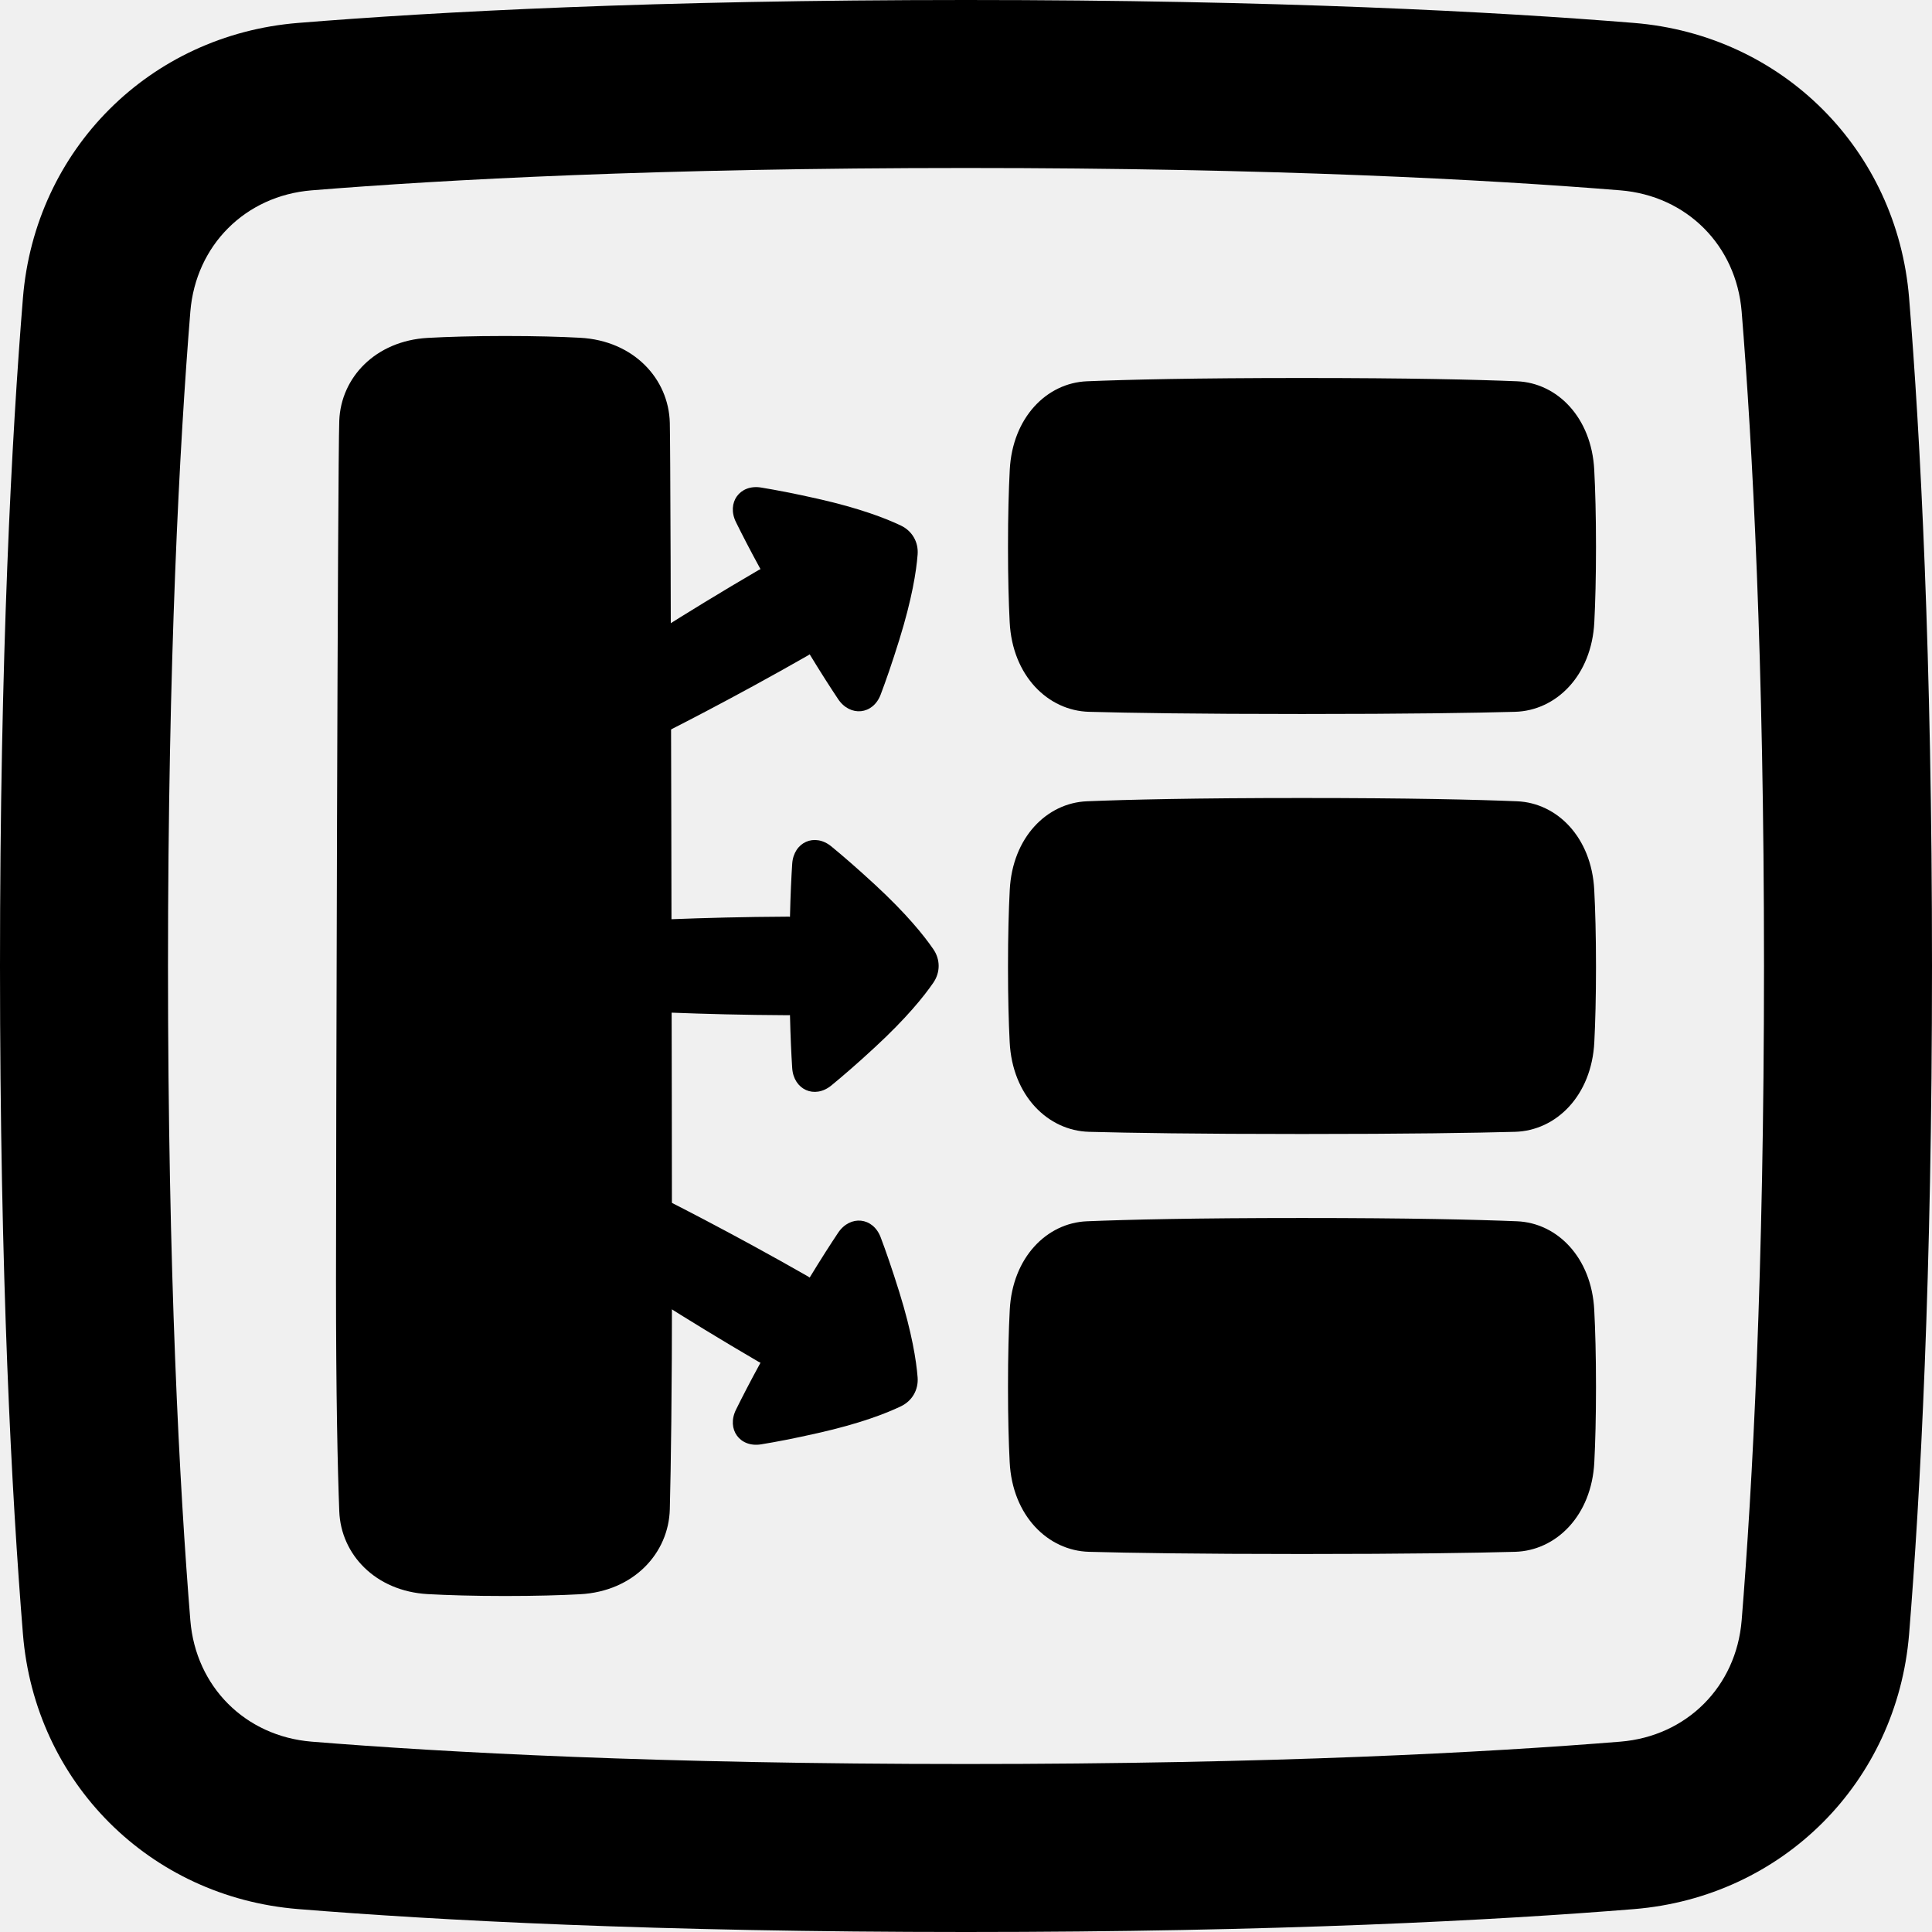
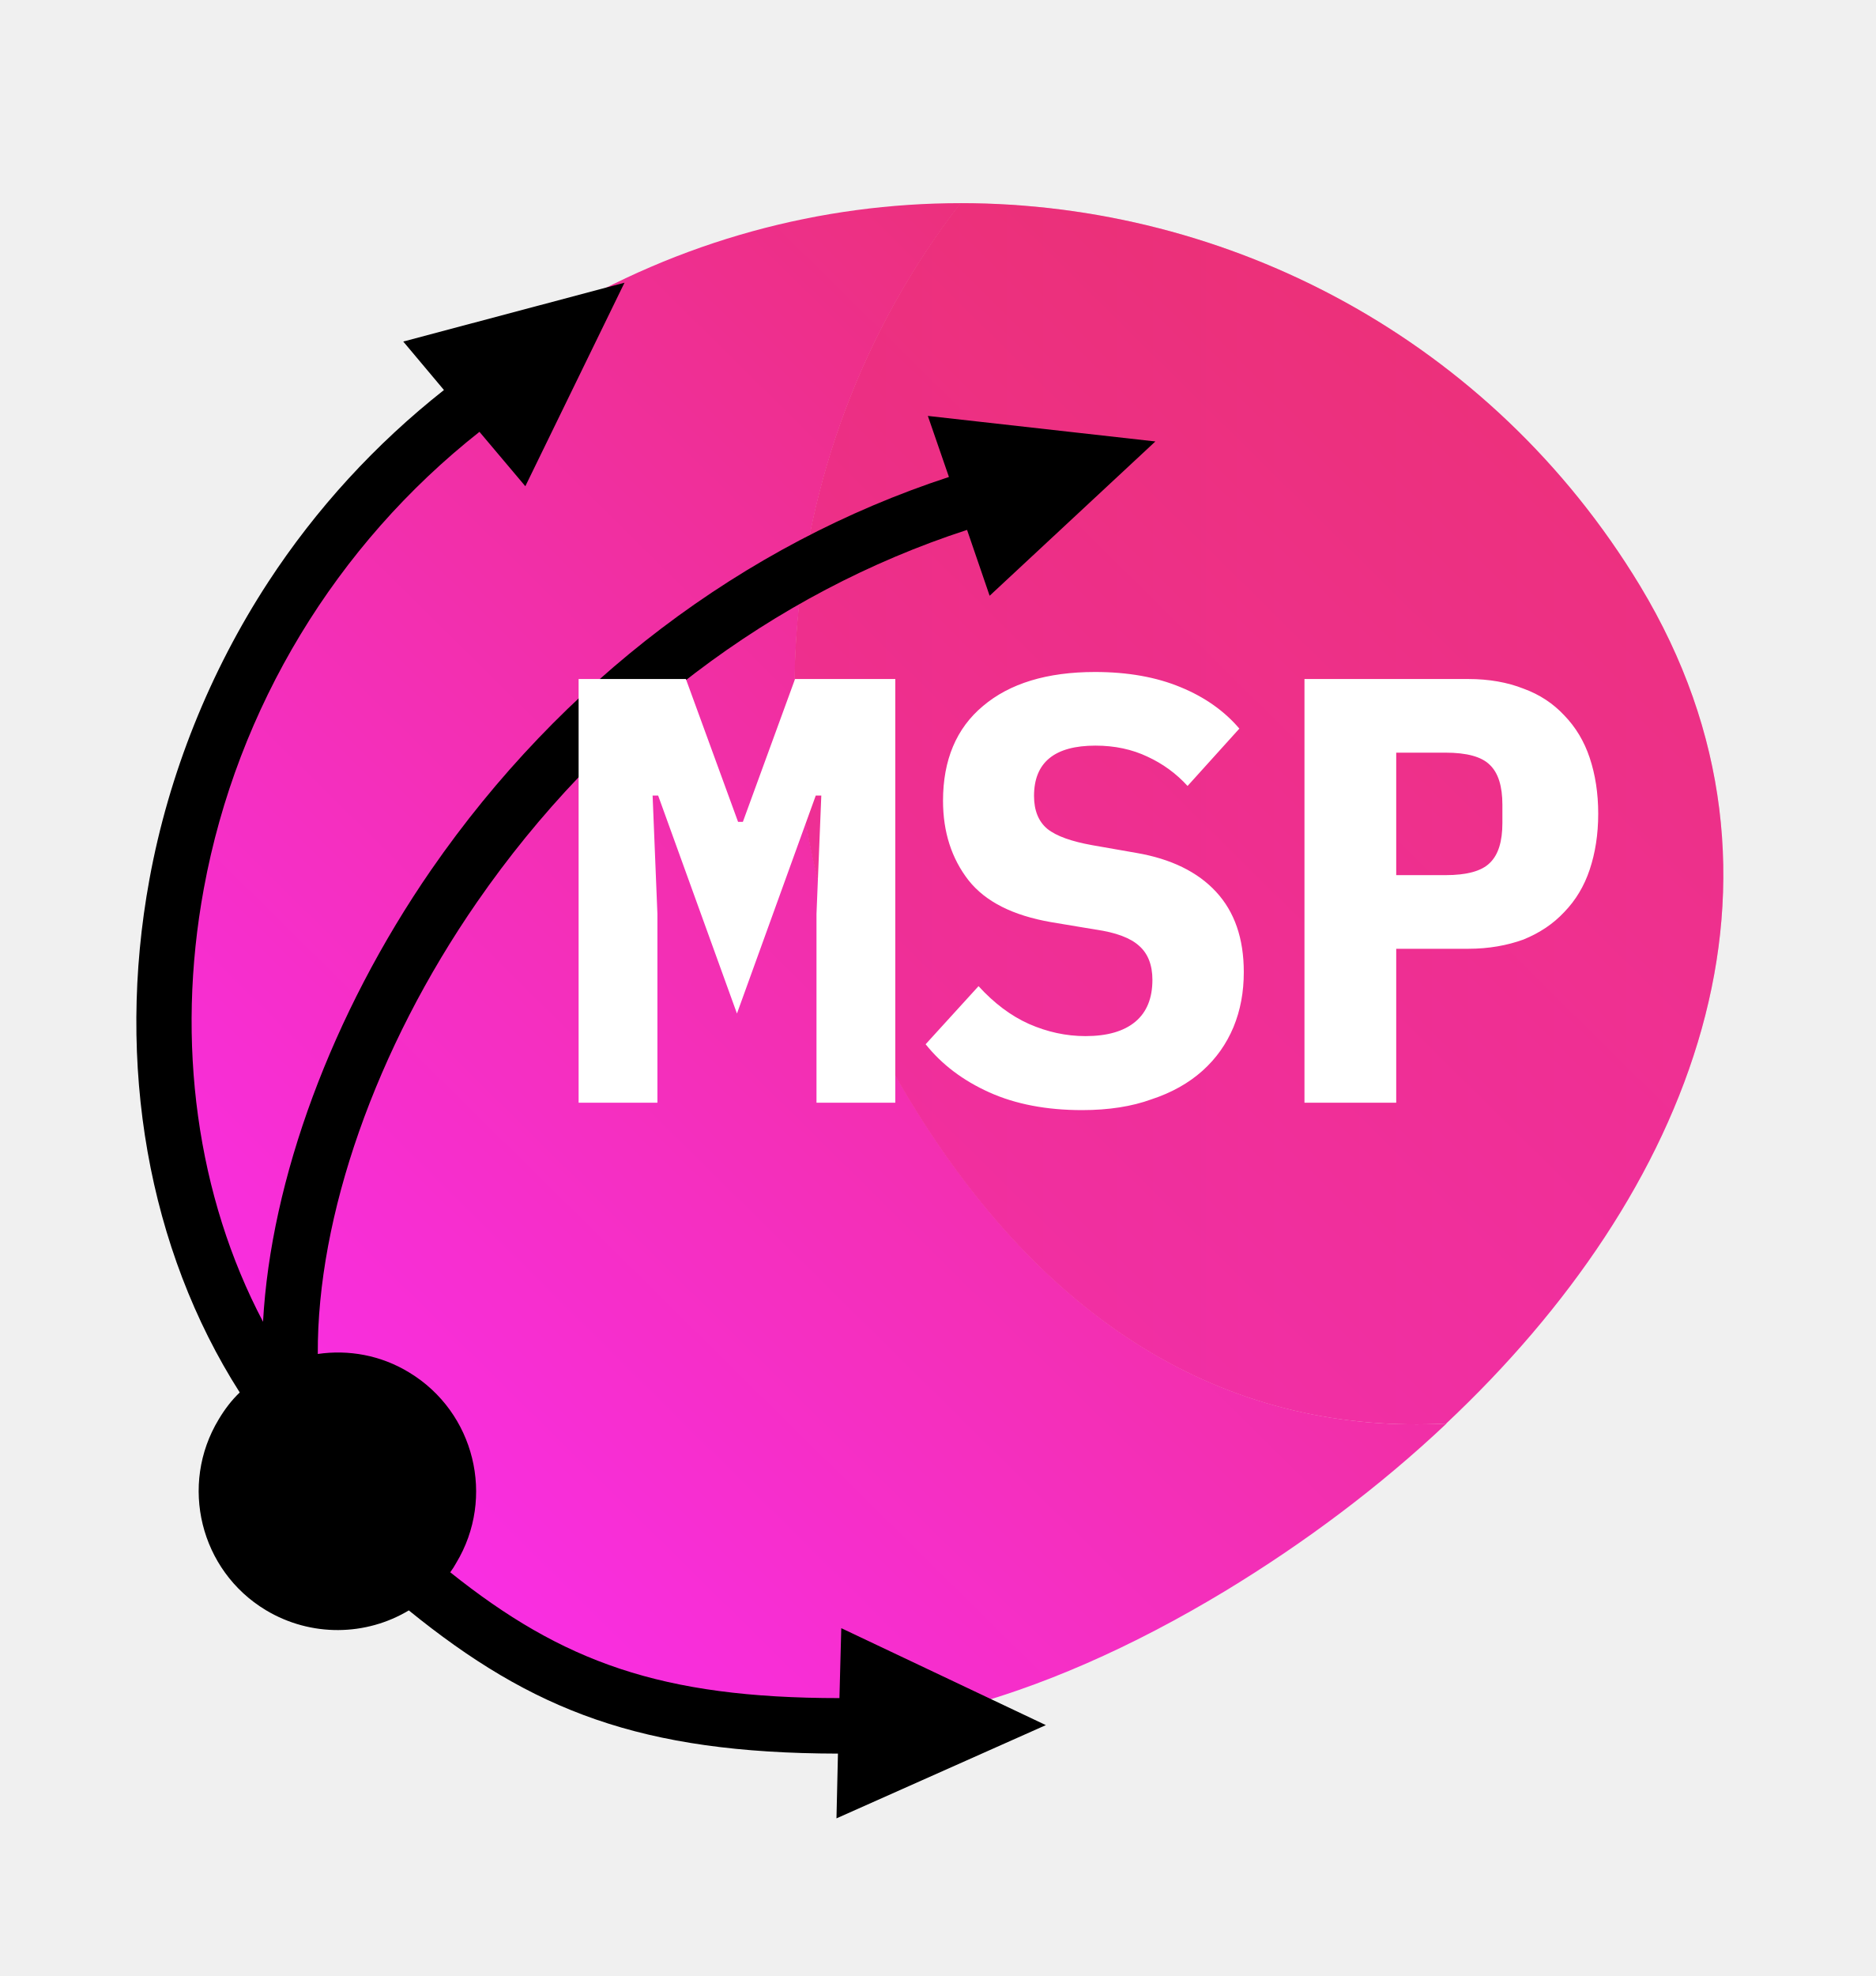
- <svg xmlns="http://www.w3.org/2000/svg" width="46" height="46" viewBox="0 0 46 46" fill="none">
-   <path fill-rule="evenodd" clip-rule="evenodd" d="M7.095 0.546C10.381 0.279 15.586 7.25171e-07 23 4.02146e-06C30.414 5.31775e-06 35.619 0.279 38.905 0.546C42.437 0.833 45.167 3.563 45.455 7.095C45.721 10.381 46 15.586 46 23C46 30.414 45.721 35.619 45.455 38.905C45.167 42.437 42.437 45.167 38.905 45.455C35.619 45.721 30.414 46 23 46C15.586 46 10.381 45.721 7.095 45.454C3.563 45.167 0.832 42.437 0.546 38.905C0.279 35.619 -7.31772e-06 30.414 -4.02144e-06 23C-2.72515e-06 15.586 0.279 10.381 0.546 7.095C0.833 3.563 3.563 0.833 7.095 0.546ZM23 4C15.686 4 10.59 4.275 7.419 4.532C5.841 4.661 4.661 5.841 4.532 7.419C4.275 10.589 4 15.686 4 23C4 30.314 4.275 35.41 4.532 38.581C4.661 40.159 5.841 41.339 7.419 41.468C10.589 41.725 15.686 42 23 42C30.314 42 35.41 41.725 38.581 41.468C40.159 41.339 41.339 40.159 41.468 38.581C41.725 35.41 42 30.314 42 23C42 15.686 41.725 10.59 41.468 7.419C41.339 5.841 40.159 4.661 38.581 4.532C35.41 4.275 30.314 4 23 4Z" fill="black" />
-   <path d="M37.958 11.184C37.983 11.663 38 12.268 38 13.024C38 13.753 37.984 14.341 37.96 14.812C37.897 16.088 37.049 16.922 36.07 16.948C35.112 16.974 33.526 17 31 17C28.474 17 26.887 16.974 25.93 16.948C24.951 16.922 24.103 16.088 24.04 14.812C24.016 14.342 24 13.753 24 13.024C24 12.268 24.017 11.662 24.042 11.184C24.107 9.941 24.922 9.117 25.881 9.078C26.836 9.039 28.434 9 31 9C33.566 9 35.164 9.039 36.119 9.078C37.078 9.117 37.893 9.941 37.958 11.184Z" fill="black" />
-   <path d="M10.184 8.045C10.663 8.019 11.268 8 12.024 8C12.753 8 13.341 8.017 13.812 8.042C15.088 8.111 15.922 9.019 15.948 10.068C15.974 11.094 16 27.794 16 30.5C16 33.206 15.974 34.906 15.948 35.932C15.922 36.981 15.088 37.889 13.812 37.958C13.342 37.983 12.753 38 12.024 38C11.268 38 10.662 37.981 10.184 37.955C8.941 37.885 8.117 37.012 8.078 35.984C8.039 34.962 8 33.249 8 30.5C8 27.751 8.039 11.038 8.078 10.016C8.117 8.988 8.941 8.115 10.184 8.045Z" fill="black" />
-   <path d="M37.958 21.184C37.983 21.663 38 22.268 38 23.024C38 23.753 37.984 24.341 37.96 24.811C37.897 26.088 37.049 26.922 36.07 26.948C35.112 26.974 33.526 27 31 27C28.474 27 26.887 26.974 25.93 26.948C24.951 26.922 24.103 26.088 24.04 24.812C24.016 24.342 24 23.753 24 23.024C24 22.268 24.017 21.663 24.042 21.184C24.107 19.941 24.922 19.117 25.881 19.078C26.836 19.039 28.434 19 31 19C33.566 19 35.164 19.039 36.119 19.078C37.078 19.117 37.893 19.941 37.958 21.184Z" fill="black" />
-   <path d="M37.958 31.184C37.983 31.663 38 32.268 38 33.024C38 33.753 37.984 34.341 37.96 34.812C37.897 36.088 37.049 36.922 36.07 36.948C35.112 36.974 33.526 37 31 37C28.474 37 26.887 36.974 25.93 36.948C24.951 36.922 24.103 36.088 24.04 34.812C24.016 34.342 24 33.753 24 33.024C24 32.268 24.017 31.663 24.042 31.184C24.107 29.941 24.922 29.117 25.881 29.078C26.836 29.039 28.434 29 31 29C33.566 29 35.164 29.039 36.119 29.078C37.078 29.117 37.893 29.941 37.958 31.184Z" fill="black" />
-   <path fill-rule="evenodd" clip-rule="evenodd" d="M19.793 20.152C19.394 19.826 18.896 20.052 18.862 20.566C18.841 20.891 18.821 21.307 18.809 21.828C18.792 21.826 18.774 21.824 18.756 21.825C16.671 21.835 14.975 21.927 14.155 21.981C13.834 22.002 13.571 22.226 13.549 22.548C13.54 22.674 13.534 22.823 13.534 22.998C13.534 23.174 13.54 23.323 13.549 23.449C13.571 23.771 13.834 23.995 14.155 24.016C14.975 24.07 16.671 24.162 18.756 24.172C18.774 24.173 18.792 24.172 18.809 24.169C18.821 24.69 18.841 25.106 18.862 25.431C18.896 25.945 19.394 26.171 19.793 25.845C20.061 25.625 20.404 25.331 20.829 24.937C21.581 24.243 21.999 23.723 22.222 23.398C22.391 23.152 22.391 22.845 22.222 22.6C21.999 22.274 21.581 21.754 20.829 21.06C20.403 20.667 20.061 20.372 19.793 20.152Z" fill="black" />
-   <path fill-rule="evenodd" clip-rule="evenodd" d="M18.121 11.608C17.613 11.525 17.295 11.97 17.523 12.432C17.667 12.724 17.857 13.094 18.107 13.551C18.091 13.558 18.076 13.565 18.06 13.574C16.259 14.626 14.837 15.554 14.154 16.011C13.886 16.19 13.77 16.515 13.912 16.805C13.968 16.918 14.037 17.05 14.125 17.202C14.213 17.354 14.292 17.48 14.363 17.585C14.542 17.853 14.882 17.915 15.171 17.773C15.908 17.409 17.423 16.642 19.234 15.608C19.25 15.599 19.264 15.589 19.278 15.579C19.549 16.024 19.774 16.374 19.955 16.645C20.241 17.073 20.786 17.02 20.968 16.538C21.091 16.214 21.24 15.787 21.412 15.233C21.715 14.257 21.818 13.598 21.848 13.204C21.872 12.907 21.718 12.641 21.449 12.513C21.093 12.343 20.471 12.101 19.473 11.876C18.908 11.748 18.464 11.664 18.121 11.608Z" fill="black" />
-   <path fill-rule="evenodd" clip-rule="evenodd" d="M20.968 29.459C20.785 28.977 20.241 28.924 19.955 29.352C19.774 29.623 19.549 29.973 19.278 30.418C19.264 30.408 19.25 30.398 19.234 30.389C17.423 29.355 15.908 28.588 15.171 28.224C14.882 28.082 14.542 28.144 14.363 28.412C14.292 28.517 14.213 28.643 14.125 28.795C14.037 28.947 13.968 29.079 13.912 29.192C13.77 29.482 13.886 29.807 14.154 29.986C14.837 30.443 16.259 31.371 18.06 32.423C18.076 32.432 18.091 32.439 18.107 32.446C17.857 32.903 17.667 33.273 17.523 33.565C17.295 34.027 17.613 34.472 18.122 34.389C18.464 34.334 18.908 34.249 19.473 34.121C20.471 33.896 21.093 33.655 21.449 33.484C21.718 33.356 21.871 33.09 21.848 32.794C21.817 32.4 21.715 31.74 21.412 30.764C21.239 30.21 21.091 29.783 20.968 29.459Z" fill="black" />
+ <svg xmlns="http://www.w3.org/2000/svg" version="1.1" x="0px" y="0px" viewBox="0 0 507 534" enable-background="new 0 0 507 534" xml:space="preserve">
+   <g id="Ebene_2">
+ </g>
+   <g id="Ebene_1">
+     <g>
+       <g>
+         <linearGradient id="SVGID_1_" gradientUnits="userSpaceOnUse" x1="404.983" y1="439.891" x2="84.983" y2="115.891" gradientTransform="matrix(1 0 0 -1 0 533.89)">
+           <stop offset="0" style="stop-color:#E93068" />
+           <stop offset="1" style="stop-color:#FA2EE8" />
+         </linearGradient>
+         <path fill="url(#SVGID_1_)" d="M245.7,296.9c-47.1-78-38.7-174,14-242c-37.7,0-75.8,10-110.4,30.9C48,147,15.5,278.6,76.7,379.9     c61.2,101.3,153.2,111.2,254.4,50.1c21.6-13.1,41.9-28.3,59.9-45.3C334.1,387.7,283.9,360.1,245.7,296.9z" />
+         <linearGradient id="SVGID_00000169541026279936959440000004180707732374074256_" gradientUnits="userSpaceOnUse" x1="427.634" y1="417.52" x2="107.633" y2="93.52" gradientTransform="matrix(1 0 0 -1 0 533.89)">
+           <stop offset="0" style="stop-color:#E93068" />
+           <stop offset="1" style="stop-color:#FA2EE8" />
+         </linearGradient>
+         <path fill="url(#SVGID_00000169541026279936959440000004180707732374074256_)" d="M443.3,158.3C403,91.7,332.2,54.9,259.6,54.9     c-52.6,68-61.1,164-14,242c38.2,63.2,88.4,90.8,145.3,87.8C457.1,322.5,491.4,238,443.3,158.3z" />
+         <linearGradient id="SVGID_00000132810373860761571760000003784550365408135612_" gradientUnits="userSpaceOnUse" x1="214.774" y1="219.914" x2="634.83" y2="219.914">
+           <stop offset="0" style="stop-color:#E93068" />
+           <stop offset="1" style="stop-color:#FA2EE8" />
+         </linearGradient>
+         <path opacity="0.31" fill="url(#SVGID_00000132810373860761571760000003784550365408135612_)" d="M443.3,158.3     C403,91.7,332.2,54.9,259.6,54.9c-52.6,68-61.1,164-14,242c38.2,63.2,88.4,90.8,145.3,87.8C457.1,322.5,491.4,238,443.3,158.3z" />
+       </g>
+       <path d="M226.9,458.9c-48.2,0-74.9-9.8-105.2-34c0.6-0.8,1.1-1.6,1.6-2.5c10.7-17.7,5-40.8-12.7-51.5c-7.7-4.7-16.4-6.2-24.7-5    c-0.2-37.1,15.6-82.5,43.1-122.2c33.3-48.1,79.8-83.4,132.4-100.5l6.1,17.8l44.8-41.7l-61.5-6.9l5.7,16.5    c-55.6,18.2-104.8,55.4-139.9,106.1c-27,39.1-43.4,83.9-45.5,122.2c-17.8-33.8-23.7-75.3-16-117.1c9-48.9,35.8-92.9,74.5-123.4    l12.4,14.7l26.8-55L109,92.3l11,13.1c-18.5,14.6-34.5,32-47.5,51.9c-15.8,24.2-26.9,51.9-32.1,80.3c-9.2,50.1-0.3,100,24.4,138.7    c-2.2,2.1-4.1,4.6-5.7,7.3c-10.7,17.7-5,40.8,12.7,51.5c12.3,7.4,27.2,7,38.7,0.1c33.4,27.1,62.8,38.6,116,38.7l-0.4,17.5    l56.6-25.2L227.4,440L226.9,458.9z" />
+       <path fill="#FFFFFF" d="M220.7,247l1.3-32h-1.5l-21.3,58.9L177.9,215h-1.5l1.3,32v51h-21.3V183.5h29l14.1,38.6h1.3l14.1-38.6H242    V298h-21.3V247z M292.5,300c-9.6,0-18-1.6-25.1-4.8s-12.8-7.5-17.2-13l14.3-15.7c4.2,4.6,8.7,8,13.6,10.2c5,2.2,10.1,3.3,15.3,3.3    c5.9,0,10.4-1.3,13.5-3.9c3.1-2.6,4.6-6.4,4.6-11.3c0-4-1.2-7.1-3.6-9.2c-2.3-2.1-6.2-3.6-11.8-4.4l-12-2    c-10.3-1.8-17.7-5.5-22.3-11.3c-4.6-5.9-6.9-13.1-6.9-21.5c0-11,3.6-19.6,10.8-25.6c7.2-6.1,17.3-9.2,30.3-9.2    c8.9,0,16.6,1.4,23.1,4.1c6.6,2.7,11.9,6.5,15.9,11.2L321,212.4c-3.1-3.4-6.7-6-10.8-7.9c-4.2-2-8.9-3-14.1-3    c-11,0-16.6,4.5-16.6,13.6c0,3.9,1.2,6.9,3.6,8.9c2.5,2,6.6,3.4,12.1,4.4l12,2.1c9.3,1.6,16.5,5.1,21.5,10.5s7.5,12.6,7.5,21.7    c0,5.4-0.9,10.3-2.8,14.9c-1.9,4.5-4.6,8.4-8.4,11.8c-3.7,3.3-8.3,5.9-13.8,7.7C306,299,299.7,300,292.5,300z M352.6,298V183.5    h44.3c5.6,0,10.6,0.9,14.9,2.6c4.4,1.6,8,4,11,7.2c3.1,3.2,5.4,7,6.9,11.5s2.3,9.5,2.3,15.1s-0.8,10.6-2.3,15.1    c-1.5,4.5-3.8,8.3-6.9,11.5c-3,3.2-6.6,5.6-11,7.4c-4.4,1.6-9.4,2.5-14.9,2.5h-19.5V298H352.6z M377.4,236.5h13.3    c5.8,0,9.8-1.1,12-3.3c2.3-2.2,3.4-5.8,3.4-10.8v-4.9c0-5-1.1-8.6-3.4-10.8c-2.2-2.2-6.2-3.3-12-3.3h-13.3V236.5z" />
+     </g>
+   </g>
</svg>
